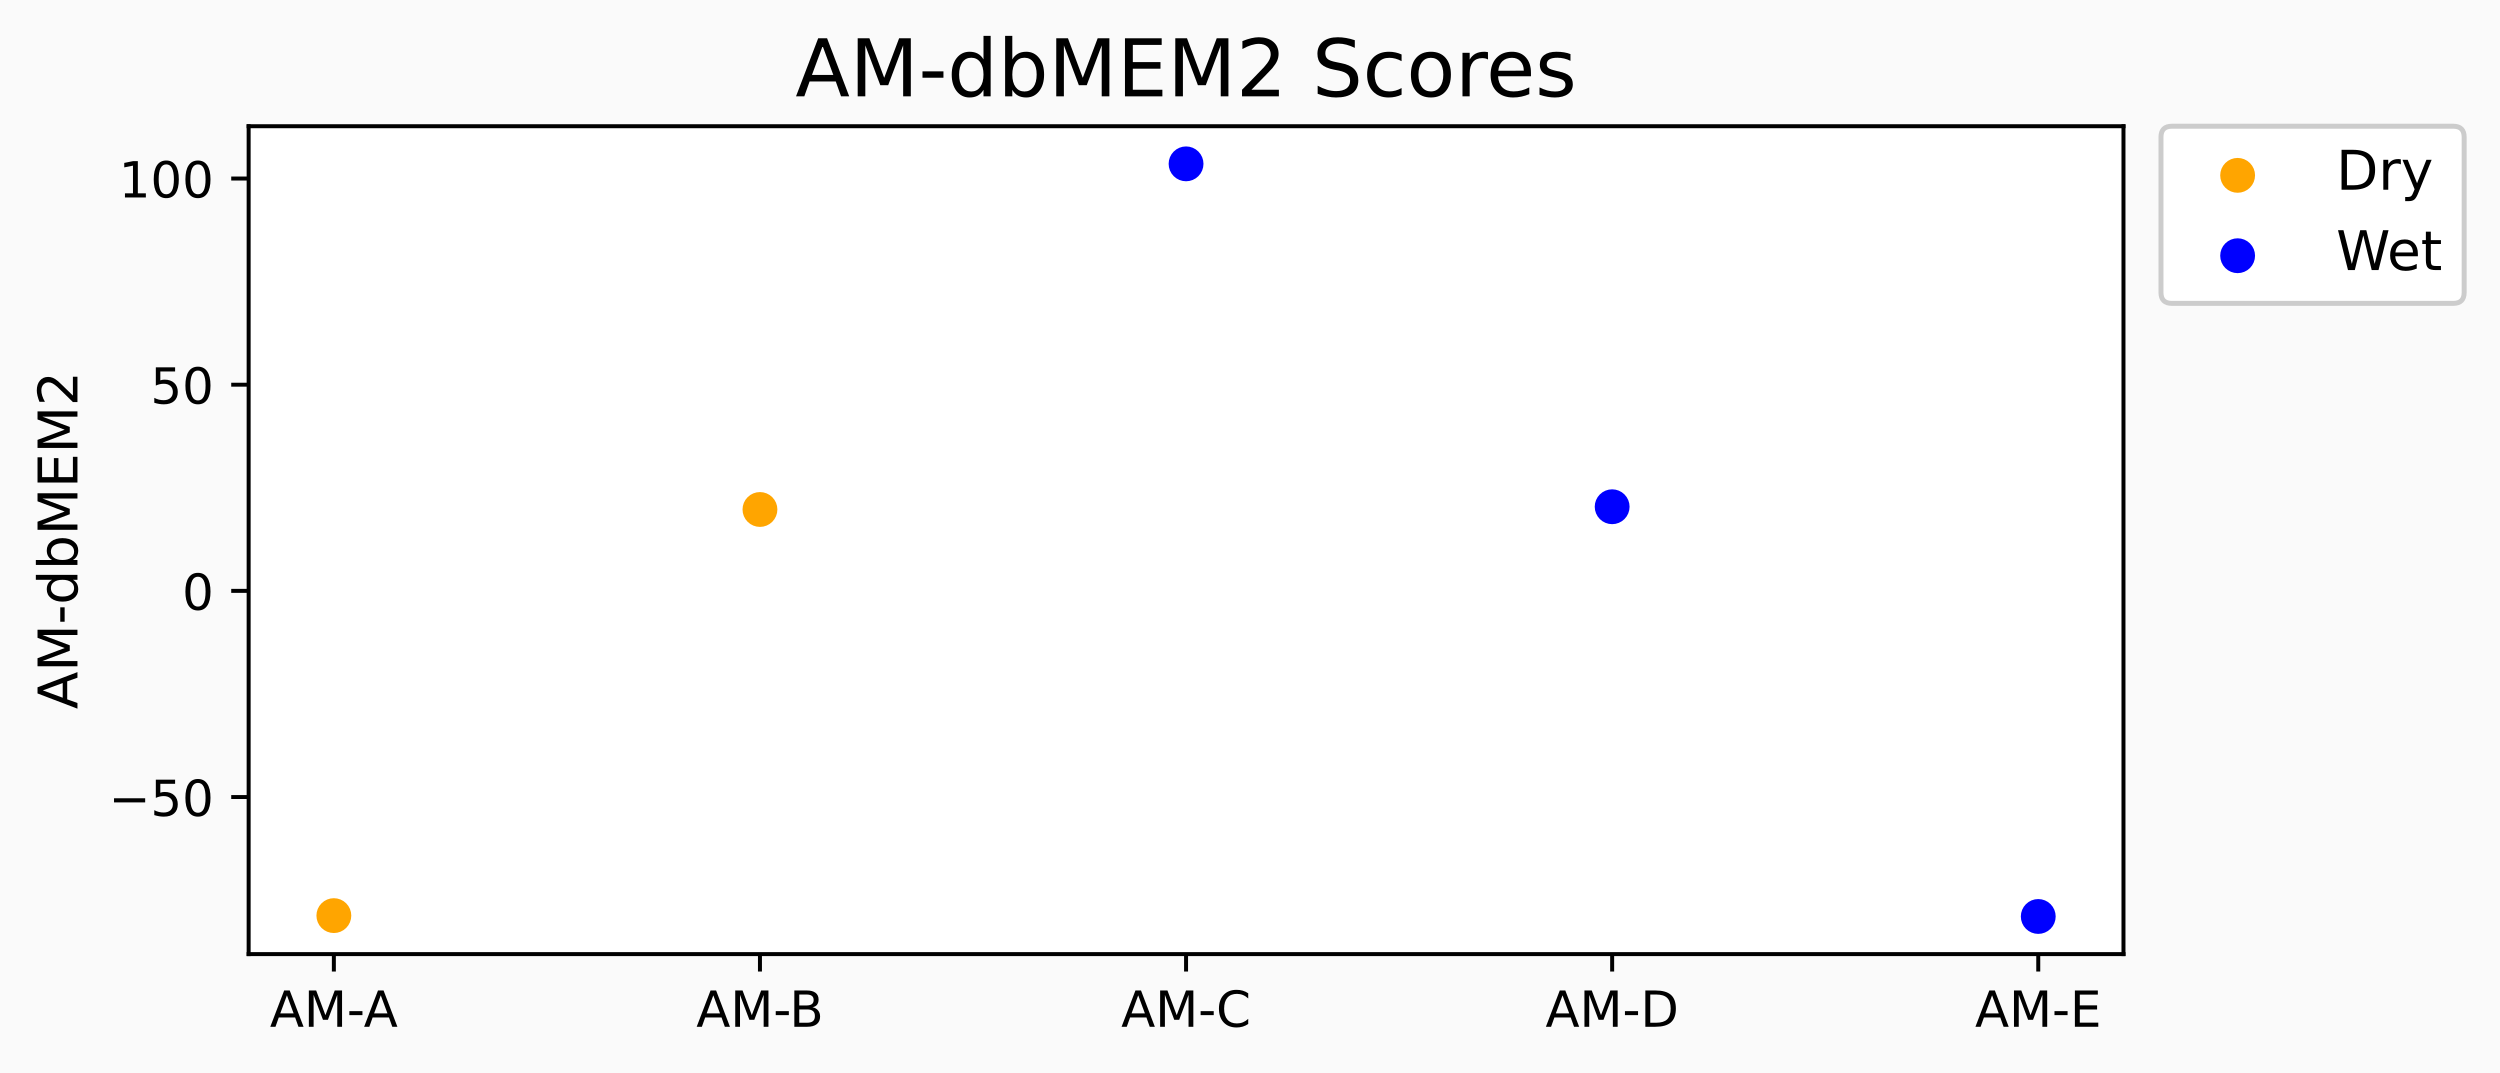
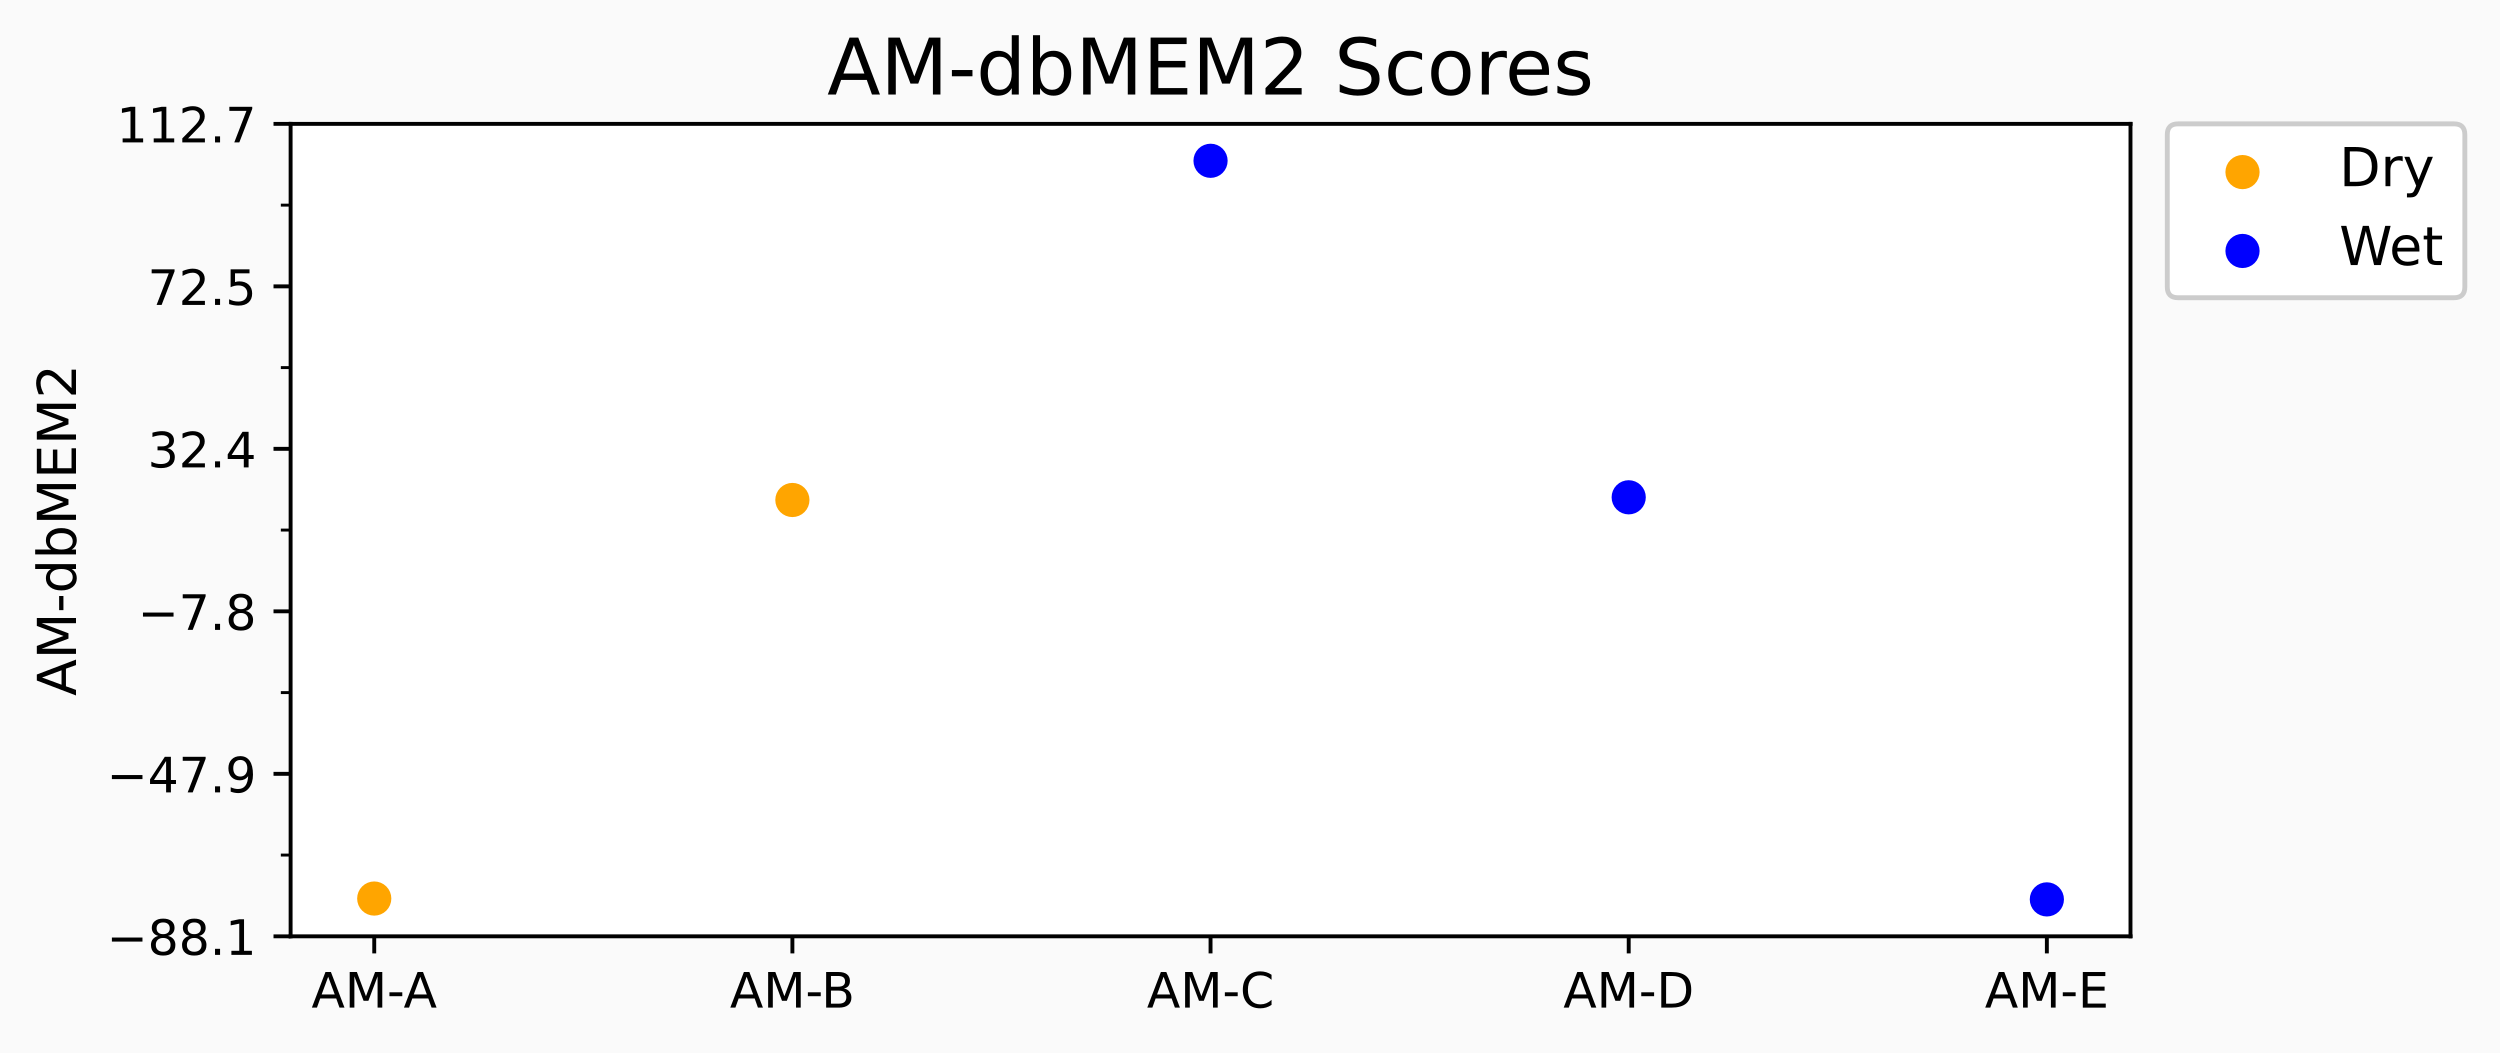
- <svg xmlns="http://www.w3.org/2000/svg" xmlns:xlink="http://www.w3.org/1999/xlink" width="502.244pt" height="215.556pt" viewBox="0 0 502.244 215.556" version="1.1">
+ <svg xmlns="http://www.w3.org/2000/svg" xmlns:xlink="http://www.w3.org/1999/xlink" width="511.785pt" height="215.556pt" viewBox="0 0 511.785 215.556" version="1.1">
  <defs>
    <style type="text/css">*{stroke-linejoin: round; stroke-linecap: butt}</style>
  </defs>
  <g id="figure_1">
    <g id="patch_1">
-       <path d="M 0 215.556  L 502.244 215.556  L 502.244 0  L 0 0  z " style="fill: #ffffff; fill-opacity: 0.667" />
+       <path d="M 0 215.556  L 511.785 215.556  L 511.785 0  L 0 0  z " style="fill: #ffffff; fill-opacity: 0.667" />
    </g>
    <g id="axes_1">
      <g id="patch_2">
-         <path d="M 49.951 191.678  L 426.601 191.678  L 426.601 25.358  L 49.951 25.358  z " style="fill: #ffffff" />
+         <path d="M 59.491 191.678  L 436.141 191.678  L 436.141 25.358  L 59.491 25.358  z " style="fill: #ffffff" />
      </g>
      <g id="PathCollection_1">
        <defs>
-           <path id="mb48d189be5" d="M 0 3  C 0.796 3 1.559 2.684 2.121 2.121  C 2.684 1.559 3 0.796 3 0  C 3 -0.796 2.684 -1.559 2.121 -2.121  C 1.559 -2.684 0.796 -3 0 -3  C -0.796 -3 -1.559 -2.684 -2.121 -2.121  C -2.684 -1.559 -3 -0.796 -3 0  C -3 0.796 -2.684 1.559 -2.121 2.121  C -1.559 2.684 -0.796 3 0 3  z " style="stroke: #ffa500" />
+           <path id="m75337a2619" d="M 0 3  C 0.796 3 1.559 2.684 2.121 2.121  C 2.684 1.559 3 0.796 3 0  C 3 -0.796 2.684 -1.559 2.121 -2.121  C 1.559 -2.684 0.796 -3 0 -3  C -0.796 -3 -1.559 -2.684 -2.121 -2.121  C -2.684 -1.559 -3 -0.796 -3 0  C -3 0.796 -2.684 1.559 -2.121 2.121  C -1.559 2.684 -0.796 3 0 3  z " style="stroke: #ffa500" />
        </defs>
-         <g clip-path="url(#p69af1e45e6)">
-           <use xlink:href="#mb48d189be5" x="67.071" y="183.945" style="fill: #ffa500; stroke: #ffa500" />
-           <use xlink:href="#mb48d189be5" x="152.673" y="102.355" style="fill: #ffa500; stroke: #ffa500" />
+         <g clip-path="url(#p097feb312e)">
+           <use xlink:href="#m75337a2619" x="76.612" y="183.945" style="fill: #ffa500; stroke: #ffa500" />
+           <use xlink:href="#m75337a2619" x="162.214" y="102.355" style="fill: #ffa500; stroke: #ffa500" />
        </g>
      </g>
      <g id="PathCollection_2">
        <defs>
-           <path id="mc9a7bb9c4a" d="M 0 3  C 0.796 3 1.559 2.684 2.121 2.121  C 2.684 1.559 3 0.796 3 0  C 3 -0.796 2.684 -1.559 2.121 -2.121  C 1.559 -2.684 0.796 -3 0 -3  C -0.796 -3 -1.559 -2.684 -2.121 -2.121  C -2.684 -1.559 -3 -0.796 -3 0  C -3 0.796 -2.684 1.559 -2.121 2.121  C -1.559 2.684 -0.796 3 0 3  z " style="stroke: #0000ff" />
+           <path id="m0744b8f4aa" d="M 0 3  C 0.796 3 1.559 2.684 2.121 2.121  C 2.684 1.559 3 0.796 3 0  C 3 -0.796 2.684 -1.559 2.121 -2.121  C 1.559 -2.684 0.796 -3 0 -3  C -0.796 -3 -1.559 -2.684 -2.121 -2.121  C -2.684 -1.559 -3 -0.796 -3 0  C -3 0.796 -2.684 1.559 -2.121 2.121  C -1.559 2.684 -0.796 3 0 3  z " style="stroke: #0000ff" />
        </defs>
-         <g clip-path="url(#p69af1e45e6)">
-           <use xlink:href="#mc9a7bb9c4a" x="238.276" y="32.917" style="fill: #0000ff; stroke: #0000ff" />
-           <use xlink:href="#mc9a7bb9c4a" x="323.878" y="101.804" style="fill: #0000ff; stroke: #0000ff" />
-           <use xlink:href="#mc9a7bb9c4a" x="409.48" y="184.118" style="fill: #0000ff; stroke: #0000ff" />
+         <g clip-path="url(#p097feb312e)">
+           <use xlink:href="#m0744b8f4aa" x="247.816" y="32.917" style="fill: #0000ff; stroke: #0000ff" />
+           <use xlink:href="#m0744b8f4aa" x="333.419" y="101.804" style="fill: #0000ff; stroke: #0000ff" />
+           <use xlink:href="#m0744b8f4aa" x="419.021" y="184.118" style="fill: #0000ff; stroke: #0000ff" />
        </g>
      </g>
      <g id="matplotlib.axis_1">
        <g id="xtick_1">
          <g id="line2d_1">
            <defs>
-               <path id="mb0fdc962e3" d="M 0 0  L 0 3.5  " style="stroke: #000000; stroke-width: 0.8" />
-             </defs>
-             <g>
-               <use xlink:href="#mb0fdc962e3" x="67.071" y="191.678" style="stroke: #000000; stroke-width: 0.8" />
+               <path id="m86df3dd1c3" d="M 0 0  L 0 3.5  " style="stroke: #000000; stroke-width: 0.8" />
+             </defs>
+             <g>
+               <use xlink:href="#m86df3dd1c3" x="76.612" y="191.678" style="stroke: #000000; stroke-width: 0.8" />
            </g>
          </g>
          <g id="text_1">
-             <g transform="translate(54.22499 206.2759) scale(0.1 -0.1)">
+             <g transform="translate(63.76561 206.2759) scale(0.1 -0.1)">
              <defs>
                <path id="DejaVuSans-41" d="M 2188 4044  L 1331 1722  L 3047 1722  L 2188 4044  z M 1831 4666  L 2547 4666  L 4325 0  L 3669 0  L 3244 1197  L 1141 1197  L 716 0  L 50 0  L 1831 4666  z " transform="scale(0.015625)" />
                <path id="DejaVuSans-4d" d="M 628 4666  L 1569 4666  L 2759 1491  L 3956 4666  L 4897 4666  L 4897 0  L 4281 0  L 4281 4097  L 3078 897  L 2444 897  L 1241 4097  L 1241 0  L 628 0  L 628 4666  z " transform="scale(0.015625)" />
                <path id="DejaVuSans-2d" d="M 313 2009  L 1997 2009  L 1997 1497  L 313 1497  L 313 2009  z " transform="scale(0.015625)" />
              </defs>
              <use xlink:href="#DejaVuSans-41" />
              <use xlink:href="#DejaVuSans-4d" x="68.408" />
              <use xlink:href="#DejaVuSans-2d" x="154.688" />
              <use xlink:href="#DejaVuSans-41" x="188.521" />
            </g>
          </g>
        </g>
        <g id="xtick_2">
          <g id="line2d_2">
            <g>
-               <use xlink:href="#mb0fdc962e3" x="152.673" y="191.678" style="stroke: #000000; stroke-width: 0.8" />
+               <use xlink:href="#m86df3dd1c3" x="162.214" y="191.678" style="stroke: #000000; stroke-width: 0.8" />
            </g>
          </g>
          <g id="text_2">
-             <g transform="translate(139.8859 206.2759) scale(0.1 -0.1)">
+             <g transform="translate(149.4265 206.2759) scale(0.1 -0.1)">
              <defs>
                <path id="DejaVuSans-42" d="M 1259 2228  L 1259 519  L 2272 519  Q 2781 519 3026 730  Q 3272 941 3272 1375  Q 3272 1813 3026 2020  Q 2781 2228 2272 2228  L 1259 2228  z M 1259 4147  L 1259 2741  L 2194 2741  Q 2656 2741 2882 2914  Q 3109 3088 3109 3444  Q 3109 3797 2882 3972  Q 2656 4147 2194 4147  L 1259 4147  z M 628 4666  L 2241 4666  Q 2963 4666 3353 4366  Q 3744 4066 3744 3513  Q 3744 3084 3544 2831  Q 3344 2578 2956 2516  Q 3422 2416 3680 2098  Q 3938 1781 3938 1306  Q 3938 681 3513 340  Q 3088 0 2303 0  L 628 0  L 628 4666  z " transform="scale(0.015625)" />
              </defs>
              <use xlink:href="#DejaVuSans-41" />
              <use xlink:href="#DejaVuSans-4d" x="68.408" />
              <use xlink:href="#DejaVuSans-2d" x="154.688" />
              <use xlink:href="#DejaVuSans-42" x="187.146" />
            </g>
          </g>
        </g>
        <g id="xtick_3">
          <g id="line2d_3">
            <g>
-               <use xlink:href="#mb0fdc962e3" x="238.276" y="191.678" style="stroke: #000000; stroke-width: 0.8" />
+               <use xlink:href="#m86df3dd1c3" x="247.816" y="191.678" style="stroke: #000000; stroke-width: 0.8" />
            </g>
          </g>
          <g id="text_3">
-             <g transform="translate(225.2459 206.2759) scale(0.1 -0.1)">
+             <g transform="translate(234.7866 206.2759) scale(0.1 -0.1)">
              <defs>
                <path id="DejaVuSans-43" d="M 4122 4306  L 4122 3641  Q 3803 3938 3442 4084  Q 3081 4231 2675 4231  Q 1875 4231 1450 3742  Q 1025 3253 1025 2328  Q 1025 1406 1450 917  Q 1875 428 2675 428  Q 3081 428 3442 575  Q 3803 722 4122 1019  L 4122 359  Q 3791 134 3420 21  Q 3050 -91 2638 -91  Q 1578 -91 968 557  Q 359 1206 359 2328  Q 359 3453 968 4101  Q 1578 4750 2638 4750  Q 3056 4750 3426 4639  Q 3797 4528 4122 4306  z " transform="scale(0.015625)" />
              </defs>
              <use xlink:href="#DejaVuSans-41" />
              <use xlink:href="#DejaVuSans-4d" x="68.408" />
              <use xlink:href="#DejaVuSans-2d" x="154.688" />
              <use xlink:href="#DejaVuSans-43" x="190.771" />
            </g>
          </g>
        </g>
        <g id="xtick_4">
          <g id="line2d_4">
            <g>
-               <use xlink:href="#mb0fdc962e3" x="323.878" y="191.678" style="stroke: #000000; stroke-width: 0.8" />
+               <use xlink:href="#m86df3dd1c3" x="333.419" y="191.678" style="stroke: #000000; stroke-width: 0.8" />
            </g>
          </g>
          <g id="text_4">
-             <g transform="translate(310.4896 206.2759) scale(0.1 -0.1)">
+             <g transform="translate(320.0302 206.2759) scale(0.1 -0.1)">
              <defs>
                <path id="DejaVuSans-44" d="M 1259 4147  L 1259 519  L 2022 519  Q 2988 519 3436 956  Q 3884 1394 3884 2338  Q 3884 3275 3436 3711  Q 2988 4147 2022 4147  L 1259 4147  z M 628 4666  L 1925 4666  Q 3281 4666 3915 4102  Q 4550 3538 4550 2338  Q 4550 1131 3912 565  Q 3275 0 1925 0  L 628 0  L 628 4666  z " transform="scale(0.015625)" />
              </defs>
              <use xlink:href="#DejaVuSans-41" />
              <use xlink:href="#DejaVuSans-4d" x="68.408" />
              <use xlink:href="#DejaVuSans-2d" x="154.688" />
              <use xlink:href="#DejaVuSans-44" x="190.771" />
            </g>
          </g>
        </g>
        <g id="xtick_5">
          <g id="line2d_5">
            <g>
-               <use xlink:href="#mb0fdc962e3" x="409.48" y="191.678" style="stroke: #000000; stroke-width: 0.8" />
+               <use xlink:href="#m86df3dd1c3" x="419.021" y="191.678" style="stroke: #000000; stroke-width: 0.8" />
            </g>
          </g>
          <g id="text_5">
-             <g transform="translate(396.7825 206.2759) scale(0.1 -0.1)">
+             <g transform="translate(406.3231 206.2759) scale(0.1 -0.1)">
              <defs>
                <path id="DejaVuSans-45" d="M 628 4666  L 3578 4666  L 3578 4134  L 1259 4134  L 1259 2753  L 3481 2753  L 3481 2222  L 1259 2222  L 1259 531  L 3634 531  L 3634 0  L 628 0  L 628 4666  z " transform="scale(0.015625)" />
              </defs>
              <use xlink:href="#DejaVuSans-41" />
              <use xlink:href="#DejaVuSans-4d" x="68.408" />
              <use xlink:href="#DejaVuSans-2d" x="154.688" />
              <use xlink:href="#DejaVuSans-45" x="190.771" />
            </g>
          </g>
        </g>
      </g>
      <g id="matplotlib.axis_2">
        <g id="ytick_1">
          <g id="line2d_6">
            <defs>
-               <path id="m445fe9863c" d="M 0 0  L -3.5 0  " style="stroke: #000000; stroke-width: 0.8" />
-             </defs>
-             <g>
-               <use xlink:href="#m445fe9863c" x="49.951" y="160.122" style="stroke: #000000; stroke-width: 0.8" />
+               <path id="m39887ab19d" d="M 0 0  L -3.5 0  " style="stroke: #000000; stroke-width: 0.8" />
+             </defs>
+             <g>
+               <use xlink:href="#m39887ab19d" x="59.491" y="191.678" style="stroke: #000000; stroke-width: 0.8" />
            </g>
          </g>
          <g id="text_6">
-             <g transform="translate(21.84594 163.9214) scale(0.1 -0.1)">
+             <g transform="translate(21.84594 195.4767) scale(0.1 -0.1)">
              <defs>
                <path id="DejaVuSans-2212" d="M 678 2272  L 4684 2272  L 4684 1741  L 678 1741  L 678 2272  z " transform="scale(0.015625)" />
-                 <path id="DejaVuSans-35" d="M 691 4666  L 3169 4666  L 3169 4134  L 1269 4134  L 1269 2991  Q 1406 3038 1543 3061  Q 1681 3084 1819 3084  Q 2600 3084 3056 2656  Q 3513 2228 3513 1497  Q 3513 744 3044 326  Q 2575 -91 1722 -91  Q 1428 -91 1123 -41  Q 819 9 494 109  L 494 744  Q 775 591 1075 516  Q 1375 441 1709 441  Q 2250 441 2565 725  Q 2881 1009 2881 1497  Q 2881 1984 2565 2268  Q 2250 2553 1709 2553  Q 1456 2553 1204 2497  Q 953 2441 691 2322  L 691 4666  z " transform="scale(0.015625)" />
-                 <path id="DejaVuSans-30" d="M 2034 4250  Q 1547 4250 1301 3770  Q 1056 3291 1056 2328  Q 1056 1369 1301 889  Q 1547 409 2034 409  Q 2525 409 2770 889  Q 3016 1369 3016 2328  Q 3016 3291 2770 3770  Q 2525 4250 2034 4250  z M 2034 4750  Q 2819 4750 3233 4129  Q 3647 3509 3647 2328  Q 3647 1150 3233 529  Q 2819 -91 2034 -91  Q 1250 -91 836 529  Q 422 1150 422 2328  Q 422 3509 836 4129  Q 1250 4750 2034 4750  z " transform="scale(0.015625)" />
+                 <path id="DejaVuSans-38" d="M 2034 2216  Q 1584 2216 1326 1975  Q 1069 1734 1069 1313  Q 1069 891 1326 650  Q 1584 409 2034 409  Q 2484 409 2743 651  Q 3003 894 3003 1313  Q 3003 1734 2745 1975  Q 2488 2216 2034 2216  z M 1403 2484  Q 997 2584 770 2862  Q 544 3141 544 3541  Q 544 4100 942 4425  Q 1341 4750 2034 4750  Q 2731 4750 3128 4425  Q 3525 4100 3525 3541  Q 3525 3141 3298 2862  Q 3072 2584 2669 2484  Q 3125 2378 3379 2068  Q 3634 1759 3634 1313  Q 3634 634 3220 271  Q 2806 -91 2034 -91  Q 1263 -91 848 271  Q 434 634 434 1313  Q 434 1759 690 2068  Q 947 2378 1403 2484  z M 1172 3481  Q 1172 3119 1398 2916  Q 1625 2713 2034 2713  Q 2441 2713 2670 2916  Q 2900 3119 2900 3481  Q 2900 3844 2670 4047  Q 2441 4250 2034 4250  Q 1625 4250 1398 4047  Q 1172 3844 1172 3481  z " transform="scale(0.015625)" />
+                 <path id="DejaVuSans-2e" d="M 684 794  L 1344 794  L 1344 0  L 684 0  L 684 794  z " transform="scale(0.015625)" />
+                 <path id="DejaVuSans-31" d="M 794 531  L 1825 531  L 1825 4091  L 703 3866  L 703 4441  L 1819 4666  L 2450 4666  L 2450 531  L 3481 531  L 3481 0  L 794 0  L 794 531  z " transform="scale(0.015625)" />
              </defs>
              <use xlink:href="#DejaVuSans-2212" />
-               <use xlink:href="#DejaVuSans-35" x="83.789" />
-               <use xlink:href="#DejaVuSans-30" x="147.412" />
+               <use xlink:href="#DejaVuSans-38" x="83.789" />
+               <use xlink:href="#DejaVuSans-38" x="147.412" />
+               <use xlink:href="#DejaVuSans-2e" x="211.035" />
+               <use xlink:href="#DejaVuSans-31" x="242.822" />
            </g>
          </g>
        </g>
        <g id="ytick_2">
          <g id="line2d_7">
            <g>
-               <use xlink:href="#m445fe9863c" x="49.951" y="118.705" style="stroke: #000000; stroke-width: 0.8" />
+               <use xlink:href="#m39887ab19d" x="59.491" y="158.413" style="stroke: #000000; stroke-width: 0.8" />
            </g>
          </g>
          <g id="text_7">
-             <g transform="translate(36.58812 122.5037) scale(0.1 -0.1)">
-               <use xlink:href="#DejaVuSans-30" />
+             <g transform="translate(21.84594 162.2127) scale(0.1 -0.1)">
+               <defs>
+                 <path id="DejaVuSans-34" d="M 2419 4116  L 825 1625  L 2419 1625  L 2419 4116  z M 2253 4666  L 3047 4666  L 3047 1625  L 3713 1625  L 3713 1100  L 3047 1100  L 3047 0  L 2419 0  L 2419 1100  L 313 1100  L 313 1709  L 2253 4666  z " transform="scale(0.015625)" />
+                 <path id="DejaVuSans-37" d="M 525 4666  L 3525 4666  L 3525 4397  L 1831 0  L 1172 0  L 2766 4134  L 525 4134  L 525 4666  z " transform="scale(0.015625)" />
+                 <path id="DejaVuSans-39" d="M 703 97  L 703 672  Q 941 559 1184 500  Q 1428 441 1663 441  Q 2288 441 2617 861  Q 2947 1281 2994 2138  Q 2813 1869 2534 1725  Q 2256 1581 1919 1581  Q 1219 1581 811 2004  Q 403 2428 403 3163  Q 403 3881 828 4315  Q 1253 4750 1959 4750  Q 2769 4750 3195 4129  Q 3622 3509 3622 2328  Q 3622 1225 3098 567  Q 2575 -91 1691 -91  Q 1453 -91 1209 -44  Q 966 3 703 97  z M 1959 2075  Q 2384 2075 2632 2365  Q 2881 2656 2881 3163  Q 2881 3666 2632 3958  Q 2384 4250 1959 4250  Q 1534 4250 1286 3958  Q 1038 3666 1038 3163  Q 1038 2656 1286 2365  Q 1534 2075 1959 2075  z " transform="scale(0.015625)" />
+               </defs>
+               <use xlink:href="#DejaVuSans-2212" />
+               <use xlink:href="#DejaVuSans-34" x="83.789" />
+               <use xlink:href="#DejaVuSans-37" x="147.412" />
+               <use xlink:href="#DejaVuSans-2e" x="211.035" />
+               <use xlink:href="#DejaVuSans-39" x="242.822" />
            </g>
          </g>
        </g>
        <g id="ytick_3">
          <g id="line2d_8">
            <g>
-               <use xlink:href="#m445fe9863c" x="49.951" y="77.287" style="stroke: #000000; stroke-width: 0.8" />
+               <use xlink:href="#m39887ab19d" x="59.491" y="125.15" style="stroke: #000000; stroke-width: 0.8" />
            </g>
          </g>
          <g id="text_8">
-             <g transform="translate(30.22563 81.08605) scale(0.1 -0.1)">
-               <use xlink:href="#DejaVuSans-35" />
-               <use xlink:href="#DejaVuSans-30" x="63.623" />
+             <g transform="translate(28.20844 128.9487) scale(0.1 -0.1)">
+               <use xlink:href="#DejaVuSans-2212" />
+               <use xlink:href="#DejaVuSans-37" x="83.789" />
+               <use xlink:href="#DejaVuSans-2e" x="147.412" />
+               <use xlink:href="#DejaVuSans-38" x="179.199" />
            </g>
          </g>
        </g>
        <g id="ytick_4">
          <g id="line2d_9">
            <g>
-               <use xlink:href="#m445fe9863c" x="49.951" y="35.869" style="stroke: #000000; stroke-width: 0.8" />
+               <use xlink:href="#m39887ab19d" x="59.491" y="91.885" style="stroke: #000000; stroke-width: 0.8" />
            </g>
          </g>
          <g id="text_9">
-             <g transform="translate(23.86313 39.66838) scale(0.1 -0.1)">
-               <defs>
-                 <path id="DejaVuSans-31" d="M 794 531  L 1825 531  L 1825 4091  L 703 3866  L 703 4441  L 1819 4666  L 2450 4666  L 2450 531  L 3481 531  L 3481 0  L 794 0  L 794 531  z " transform="scale(0.015625)" />
-               </defs>
+             <g transform="translate(30.22563 95.68472) scale(0.1 -0.1)">
+               <defs>
+                 <path id="DejaVuSans-33" d="M 2597 2516  Q 3050 2419 3304 2112  Q 3559 1806 3559 1356  Q 3559 666 3084 287  Q 2609 -91 1734 -91  Q 1441 -91 1130 -33  Q 819 25 488 141  L 488 750  Q 750 597 1062 519  Q 1375 441 1716 441  Q 2309 441 2620 675  Q 2931 909 2931 1356  Q 2931 1769 2642 2001  Q 2353 2234 1838 2234  L 1294 2234  L 1294 2753  L 1863 2753  Q 2328 2753 2575 2939  Q 2822 3125 2822 3475  Q 2822 3834 2567 4026  Q 2313 4219 1838 4219  Q 1578 4219 1281 4162  Q 984 4106 628 3988  L 628 4550  Q 988 4650 1302 4700  Q 1616 4750 1894 4750  Q 2613 4750 3031 4423  Q 3450 4097 3450 3541  Q 3450 3153 3228 2886  Q 3006 2619 2597 2516  z " transform="scale(0.015625)" />
+                 <path id="DejaVuSans-32" d="M 1228 531  L 3431 531  L 3431 0  L 469 0  L 469 531  Q 828 903 1448 1529  Q 2069 2156 2228 2338  Q 2531 2678 2651 2914  Q 2772 3150 2772 3378  Q 2772 3750 2511 3984  Q 2250 4219 1831 4219  Q 1534 4219 1204 4116  Q 875 4013 500 3803  L 500 4441  Q 881 4594 1212 4672  Q 1544 4750 1819 4750  Q 2544 4750 2975 4387  Q 3406 4025 3406 3419  Q 3406 3131 3298 2873  Q 3191 2616 2906 2266  Q 2828 2175 2409 1742  Q 1991 1309 1228 531  z " transform="scale(0.015625)" />
+               </defs>
+               <use xlink:href="#DejaVuSans-33" />
+               <use xlink:href="#DejaVuSans-32" x="63.623" />
+               <use xlink:href="#DejaVuSans-2e" x="127.246" />
+               <use xlink:href="#DejaVuSans-34" x="159.033" />
+             </g>
+           </g>
+         </g>
+         <g id="ytick_5">
+           <g id="line2d_10">
+             <g>
+               <use xlink:href="#m39887ab19d" x="59.491" y="58.621" style="stroke: #000000; stroke-width: 0.8" />
+             </g>
+           </g>
+           <g id="text_10">
+             <g transform="translate(30.22563 62.42072) scale(0.1 -0.1)">
+               <defs>
+                 <path id="DejaVuSans-35" d="M 691 4666  L 3169 4666  L 3169 4134  L 1269 4134  L 1269 2991  Q 1406 3038 1543 3061  Q 1681 3084 1819 3084  Q 2600 3084 3056 2656  Q 3513 2228 3513 1497  Q 3513 744 3044 326  Q 2575 -91 1722 -91  Q 1428 -91 1123 -41  Q 819 9 494 109  L 494 744  Q 775 591 1075 516  Q 1375 441 1709 441  Q 2250 441 2565 725  Q 2881 1009 2881 1497  Q 2881 1984 2565 2268  Q 2250 2553 1709 2553  Q 1456 2553 1204 2497  Q 953 2441 691 2322  L 691 4666  z " transform="scale(0.015625)" />
+               </defs>
+               <use xlink:href="#DejaVuSans-37" />
+               <use xlink:href="#DejaVuSans-32" x="63.623" />
+               <use xlink:href="#DejaVuSans-2e" x="127.246" />
+               <use xlink:href="#DejaVuSans-35" x="159.033" />
+             </g>
+           </g>
+         </g>
+         <g id="ytick_6">
+           <g id="line2d_11">
+             <g>
+               <use xlink:href="#m39887ab19d" x="59.491" y="25.358" style="stroke: #000000; stroke-width: 0.8" />
+             </g>
+           </g>
+           <g id="text_11">
+             <g transform="translate(23.86313 29.15672) scale(0.1 -0.1)">
              <use xlink:href="#DejaVuSans-31" />
-               <use xlink:href="#DejaVuSans-30" x="63.623" />
-               <use xlink:href="#DejaVuSans-30" x="127.246" />
-             </g>
-           </g>
-         </g>
-         <g id="text_10">
+               <use xlink:href="#DejaVuSans-31" x="63.623" />
+               <use xlink:href="#DejaVuSans-32" x="127.246" />
+               <use xlink:href="#DejaVuSans-2e" x="190.869" />
+               <use xlink:href="#DejaVuSans-37" x="222.656" />
+             </g>
+           </g>
+         </g>
+         <g id="ytick_7">
+           <g id="line2d_12">
+             <defs>
+               <path id="m1be5078e15" d="M 0 0  L -2 0  " style="stroke: #000000; stroke-width: 0.6" />
+             </defs>
+             <g>
+               <use xlink:href="#m1be5078e15" x="59.491" y="175.046" style="stroke: #000000; stroke-width: 0.6" />
+             </g>
+           </g>
+         </g>
+         <g id="ytick_8">
+           <g id="line2d_13">
+             <g>
+               <use xlink:href="#m1be5078e15" x="59.491" y="141.781" style="stroke: #000000; stroke-width: 0.6" />
+             </g>
+           </g>
+         </g>
+         <g id="ytick_9">
+           <g id="line2d_14">
+             <g>
+               <use xlink:href="#m1be5078e15" x="59.491" y="108.517" style="stroke: #000000; stroke-width: 0.6" />
+             </g>
+           </g>
+         </g>
+         <g id="ytick_10">
+           <g id="line2d_15">
+             <g>
+               <use xlink:href="#m1be5078e15" x="59.491" y="75.254" style="stroke: #000000; stroke-width: 0.6" />
+             </g>
+           </g>
+         </g>
+         <g id="ytick_11">
+           <g id="line2d_16">
+             <g>
+               <use xlink:href="#m1be5078e15" x="59.491" y="41.989" style="stroke: #000000; stroke-width: 0.6" />
+             </g>
+           </g>
+         </g>
+         <g id="text_12">
          <g transform="translate(15.55828 142.4585) rotate(-90) scale(0.11 -0.11)">
            <defs>
              <path id="DejaVuSans-64" d="M 2906 2969  L 2906 4863  L 3481 4863  L 3481 0  L 2906 0  L 2906 525  Q 2725 213 2448 61  Q 2172 -91 1784 -91  Q 1150 -91 751 415  Q 353 922 353 1747  Q 353 2572 751 3078  Q 1150 3584 1784 3584  Q 2172 3584 2448 3432  Q 2725 3281 2906 2969  z M 947 1747  Q 947 1113 1208 752  Q 1469 391 1925 391  Q 2381 391 2643 752  Q 2906 1113 2906 1747  Q 2906 2381 2643 2742  Q 2381 3103 1925 3103  Q 1469 3103 1208 2742  Q 947 2381 947 1747  z " transform="scale(0.015625)" />
              <path id="DejaVuSans-62" d="M 3116 1747  Q 3116 2381 2855 2742  Q 2594 3103 2138 3103  Q 1681 3103 1420 2742  Q 1159 2381 1159 1747  Q 1159 1113 1420 752  Q 1681 391 2138 391  Q 2594 391 2855 752  Q 3116 1113 3116 1747  z M 1159 2969  Q 1341 3281 1617 3432  Q 1894 3584 2278 3584  Q 2916 3584 3314 3078  Q 3713 2572 3713 1747  Q 3713 922 3314 415  Q 2916 -91 2278 -91  Q 1894 -91 1617 61  Q 1341 213 1159 525  L 1159 0  L 581 0  L 581 4863  L 1159 4863  L 1159 2969  z " transform="scale(0.015625)" />
-               <path id="DejaVuSans-32" d="M 1228 531  L 3431 531  L 3431 0  L 469 0  L 469 531  Q 828 903 1448 1529  Q 2069 2156 2228 2338  Q 2531 2678 2651 2914  Q 2772 3150 2772 3378  Q 2772 3750 2511 3984  Q 2250 4219 1831 4219  Q 1534 4219 1204 4116  Q 875 4013 500 3803  L 500 4441  Q 881 4594 1212 4672  Q 1544 4750 1819 4750  Q 2544 4750 2975 4387  Q 3406 4025 3406 3419  Q 3406 3131 3298 2873  Q 3191 2616 2906 2266  Q 2828 2175 2409 1742  Q 1991 1309 1228 531  z " transform="scale(0.015625)" />
            </defs>
            <use xlink:href="#DejaVuSans-41" />
            <use xlink:href="#DejaVuSans-4d" x="68.408" />
            <use xlink:href="#DejaVuSans-2d" x="154.688" />
            <use xlink:href="#DejaVuSans-64" x="190.771" />
            <use xlink:href="#DejaVuSans-62" x="254.248" />
            <use xlink:href="#DejaVuSans-4d" x="317.725" />
            <use xlink:href="#DejaVuSans-45" x="404.004" />
            <use xlink:href="#DejaVuSans-4d" x="467.188" />
            <use xlink:href="#DejaVuSans-32" x="553.467" />
          </g>
        </g>
      </g>
      <g id="patch_3">
-         <path d="M 49.951 191.678  L 49.951 25.358  " style="fill: none; stroke: #000000; stroke-width: 0.8; stroke-linejoin: miter; stroke-linecap: square" />
+         <path d="M 59.491 191.678  L 59.491 25.358  " style="fill: none; stroke: #000000; stroke-width: 0.8; stroke-linejoin: miter; stroke-linecap: square" />
      </g>
      <g id="patch_4">
-         <path d="M 426.601 191.678  L 426.601 25.358  " style="fill: none; stroke: #000000; stroke-width: 0.8; stroke-linejoin: miter; stroke-linecap: square" />
+         <path d="M 436.141 191.678  L 436.141 25.358  " style="fill: none; stroke: #000000; stroke-width: 0.8; stroke-linejoin: miter; stroke-linecap: square" />
      </g>
      <g id="patch_5">
-         <path d="M 49.951 191.678  L 426.601 191.678  " style="fill: none; stroke: #000000; stroke-width: 0.8; stroke-linejoin: miter; stroke-linecap: square" />
+         <path d="M 59.491 191.678  L 436.141 191.678  " style="fill: none; stroke: #000000; stroke-width: 0.8; stroke-linejoin: miter; stroke-linecap: square" />
      </g>
      <g id="patch_6">
-         <path d="M 49.951 25.358  L 426.601 25.358  " style="fill: none; stroke: #000000; stroke-width: 0.8; stroke-linejoin: miter; stroke-linecap: square" />
-       </g>
-       <g id="text_11">
-         <g transform="translate(159.7931 19.3575) scale(0.16 -0.16)">
+         <path d="M 59.491 25.358  L 436.141 25.358  " style="fill: none; stroke: #000000; stroke-width: 0.8; stroke-linejoin: miter; stroke-linecap: square" />
+       </g>
+       <g id="text_13">
+         <g transform="translate(169.3338 19.3575) scale(0.16 -0.16)">
          <defs>
            <path id="DejaVuSans-20" transform="scale(0.015625)" />
            <path id="DejaVuSans-53" d="M 3425 4513  L 3425 3897  Q 3066 4069 2747 4153  Q 2428 4238 2131 4238  Q 1616 4238 1336 4038  Q 1056 3838 1056 3469  Q 1056 3159 1242 3001  Q 1428 2844 1947 2747  L 2328 2669  Q 3034 2534 3370 2195  Q 3706 1856 3706 1288  Q 3706 609 3251 259  Q 2797 -91 1919 -91  Q 1588 -91 1214 -16  Q 841 59 441 206  L 441 856  Q 825 641 1194 531  Q 1563 422 1919 422  Q 2459 422 2753 634  Q 3047 847 3047 1241  Q 3047 1584 2836 1778  Q 2625 1972 2144 2069  L 1759 2144  Q 1053 2284 737 2584  Q 422 2884 422 3419  Q 422 4038 858 4394  Q 1294 4750 2059 4750  Q 2388 4750 2728 4690  Q 3069 4631 3425 4513  z " transform="scale(0.015625)" />
            <path id="DejaVuSans-63" d="M 3122 3366  L 3122 2828  Q 2878 2963 2633 3030  Q 2388 3097 2138 3097  Q 1578 3097 1268 2742  Q 959 2388 959 1747  Q 959 1106 1268 751  Q 1578 397 2138 397  Q 2388 397 2633 464  Q 2878 531 3122 666  L 3122 134  Q 2881 22 2623 -34  Q 2366 -91 2075 -91  Q 1284 -91 818 406  Q 353 903 353 1747  Q 353 2603 823 3093  Q 1294 3584 2113 3584  Q 2378 3584 2631 3529  Q 2884 3475 3122 3366  z " transform="scale(0.015625)" />
            <path id="DejaVuSans-6f" d="M 1959 3097  Q 1497 3097 1228 2736  Q 959 2375 959 1747  Q 959 1119 1226 758  Q 1494 397 1959 397  Q 2419 397 2687 759  Q 2956 1122 2956 1747  Q 2956 2369 2687 2733  Q 2419 3097 1959 3097  z M 1959 3584  Q 2709 3584 3137 3096  Q 3566 2609 3566 1747  Q 3566 888 3137 398  Q 2709 -91 1959 -91  Q 1206 -91 779 398  Q 353 888 353 1747  Q 353 2609 779 3096  Q 1206 3584 1959 3584  z " transform="scale(0.015625)" />
            <path id="DejaVuSans-72" d="M 2631 2963  Q 2534 3019 2420 3045  Q 2306 3072 2169 3072  Q 1681 3072 1420 2755  Q 1159 2438 1159 1844  L 1159 0  L 581 0  L 581 3500  L 1159 3500  L 1159 2956  Q 1341 3275 1631 3429  Q 1922 3584 2338 3584  Q 2397 3584 2469 3576  Q 2541 3569 2628 3553  L 2631 2963  z " transform="scale(0.015625)" />
            <path id="DejaVuSans-65" d="M 3597 1894  L 3597 1613  L 953 1613  Q 991 1019 1311 708  Q 1631 397 2203 397  Q 2534 397 2845 478  Q 3156 559 3463 722  L 3463 178  Q 3153 47 2828 -22  Q 2503 -91 2169 -91  Q 1331 -91 842 396  Q 353 884 353 1716  Q 353 2575 817 3079  Q 1281 3584 2069 3584  Q 2775 3584 3186 3129  Q 3597 2675 3597 1894  z M 3022 2063  Q 3016 2534 2758 2815  Q 2500 3097 2075 3097  Q 1594 3097 1305 2825  Q 1016 2553 972 2059  L 3022 2063  z " transform="scale(0.015625)" />
            <path id="DejaVuSans-73" d="M 2834 3397  L 2834 2853  Q 2591 2978 2328 3040  Q 2066 3103 1784 3103  Q 1356 3103 1142 2972  Q 928 2841 928 2578  Q 928 2378 1081 2264  Q 1234 2150 1697 2047  L 1894 2003  Q 2506 1872 2764 1633  Q 3022 1394 3022 966  Q 3022 478 2636 193  Q 2250 -91 1575 -91  Q 1294 -91 989 -36  Q 684 19 347 128  L 347 722  Q 666 556 975 473  Q 1284 391 1588 391  Q 1994 391 2212 530  Q 2431 669 2431 922  Q 2431 1156 2273 1281  Q 2116 1406 1581 1522  L 1381 1569  Q 847 1681 609 1914  Q 372 2147 372 2553  Q 372 3047 722 3315  Q 1072 3584 1716 3584  Q 2034 3584 2315 3537  Q 2597 3491 2834 3397  z " transform="scale(0.015625)" />
          </defs>
          <use xlink:href="#DejaVuSans-41" />
          <use xlink:href="#DejaVuSans-4d" x="68.408" />
          <use xlink:href="#DejaVuSans-2d" x="154.688" />
          <use xlink:href="#DejaVuSans-64" x="190.771" />
          <use xlink:href="#DejaVuSans-62" x="254.248" />
          <use xlink:href="#DejaVuSans-4d" x="317.725" />
          <use xlink:href="#DejaVuSans-45" x="404.004" />
          <use xlink:href="#DejaVuSans-4d" x="467.188" />
          <use xlink:href="#DejaVuSans-32" x="553.467" />
          <use xlink:href="#DejaVuSans-20" x="617.09" />
          <use xlink:href="#DejaVuSans-53" x="648.877" />
          <use xlink:href="#DejaVuSans-63" x="712.354" />
          <use xlink:href="#DejaVuSans-6f" x="767.334" />
          <use xlink:href="#DejaVuSans-72" x="828.516" />
          <use xlink:href="#DejaVuSans-65" x="867.379" />
          <use xlink:href="#DejaVuSans-73" x="928.902" />
        </g>
      </g>
      <g id="legend_1">
        <g id="patch_7">
-           <path d="M 436.334 60.949  L 492.844 60.949  Q 495.044 60.949 495.044 58.749  L 495.044 27.558  Q 495.044 25.358 492.844 25.358  L 436.334 25.358  Q 434.134 25.358 434.134 27.558  L 434.134 58.749  Q 434.134 60.949 436.334 60.949  z " style="fill: #ffffff; stroke: #cccccc; stroke-linejoin: miter" />
+           <path d="M 445.874 60.949  L 502.385 60.949  Q 504.585 60.949 504.585 58.749  L 504.585 27.558  Q 504.585 25.358 502.385 25.358  L 445.874 25.358  Q 443.674 25.358 443.674 27.558  L 443.674 58.749  Q 443.674 60.949 445.874 60.949  z " style="fill: #ffffff; stroke: #cccccc; stroke-linejoin: miter" />
        </g>
        <g id="PathCollection_3">
          <g>
-             <use xlink:href="#mb48d189be5" x="449.534" y="35.228" style="fill: #ffa500; stroke: #ffa500" />
-           </g>
-         </g>
-         <g id="text_12">
-           <g transform="translate(469.3336 38.11578) scale(0.11 -0.11)">
+             <use xlink:href="#m75337a2619" x="459.074" y="35.228" style="fill: #ffa500; stroke: #ffa500" />
+           </g>
+         </g>
+         <g id="text_14">
+           <g transform="translate(478.8743 38.11578) scale(0.11 -0.11)">
            <defs>
              <path id="DejaVuSans-79" d="M 2059 -325  Q 1816 -950 1584 -1140  Q 1353 -1331 966 -1331  L 506 -1331  L 506 -850  L 844 -850  Q 1081 -850 1212 -737  Q 1344 -625 1503 -206  L 1606 56  L 191 3500  L 800 3500  L 1894 763  L 2988 3500  L 3597 3500  L 2059 -325  z " transform="scale(0.015625)" />
            </defs>
            <use xlink:href="#DejaVuSans-44" />
            <use xlink:href="#DejaVuSans-72" x="77.002" />
            <use xlink:href="#DejaVuSans-79" x="118.115" />
          </g>
        </g>
        <g id="PathCollection_4">
          <g>
-             <use xlink:href="#mc9a7bb9c4a" x="449.534" y="51.374" style="fill: #0000ff; stroke: #0000ff" />
-           </g>
-         </g>
-         <g id="text_13">
-           <g transform="translate(469.3336 54.26172) scale(0.11 -0.11)">
+             <use xlink:href="#m0744b8f4aa" x="459.074" y="51.374" style="fill: #0000ff; stroke: #0000ff" />
+           </g>
+         </g>
+         <g id="text_15">
+           <g transform="translate(478.8743 54.26172) scale(0.11 -0.11)">
            <defs>
              <path id="DejaVuSans-57" d="M 213 4666  L 850 4666  L 1831 722  L 2809 4666  L 3519 4666  L 4500 722  L 5478 4666  L 6119 4666  L 4947 0  L 4153 0  L 3169 4050  L 2175 0  L 1381 0  L 213 4666  z " transform="scale(0.015625)" />
              <path id="DejaVuSans-74" d="M 1172 4494  L 1172 3500  L 2356 3500  L 2356 3053  L 1172 3053  L 1172 1153  Q 1172 725 1289 603  Q 1406 481 1766 481  L 2356 481  L 2356 0  L 1766 0  Q 1100 0 847 248  Q 594 497 594 1153  L 594 3053  L 172 3053  L 172 3500  L 594 3500  L 594 4494  L 1172 4494  z " transform="scale(0.015625)" />
            </defs>
            <use xlink:href="#DejaVuSans-57" />
            <use xlink:href="#DejaVuSans-65" x="93.002" />
            <use xlink:href="#DejaVuSans-74" x="154.525" />
          </g>
        </g>
      </g>
    </g>
  </g>
  <defs>
-     <clipPath id="p69af1e45e6">
-       <rect x="49.951" y="25.358" width="376.65" height="166.32" />
+     <clipPath id="p097feb312e">
+       <rect x="59.491" y="25.358" width="376.65" height="166.32" />
    </clipPath>
  </defs>
</svg>
